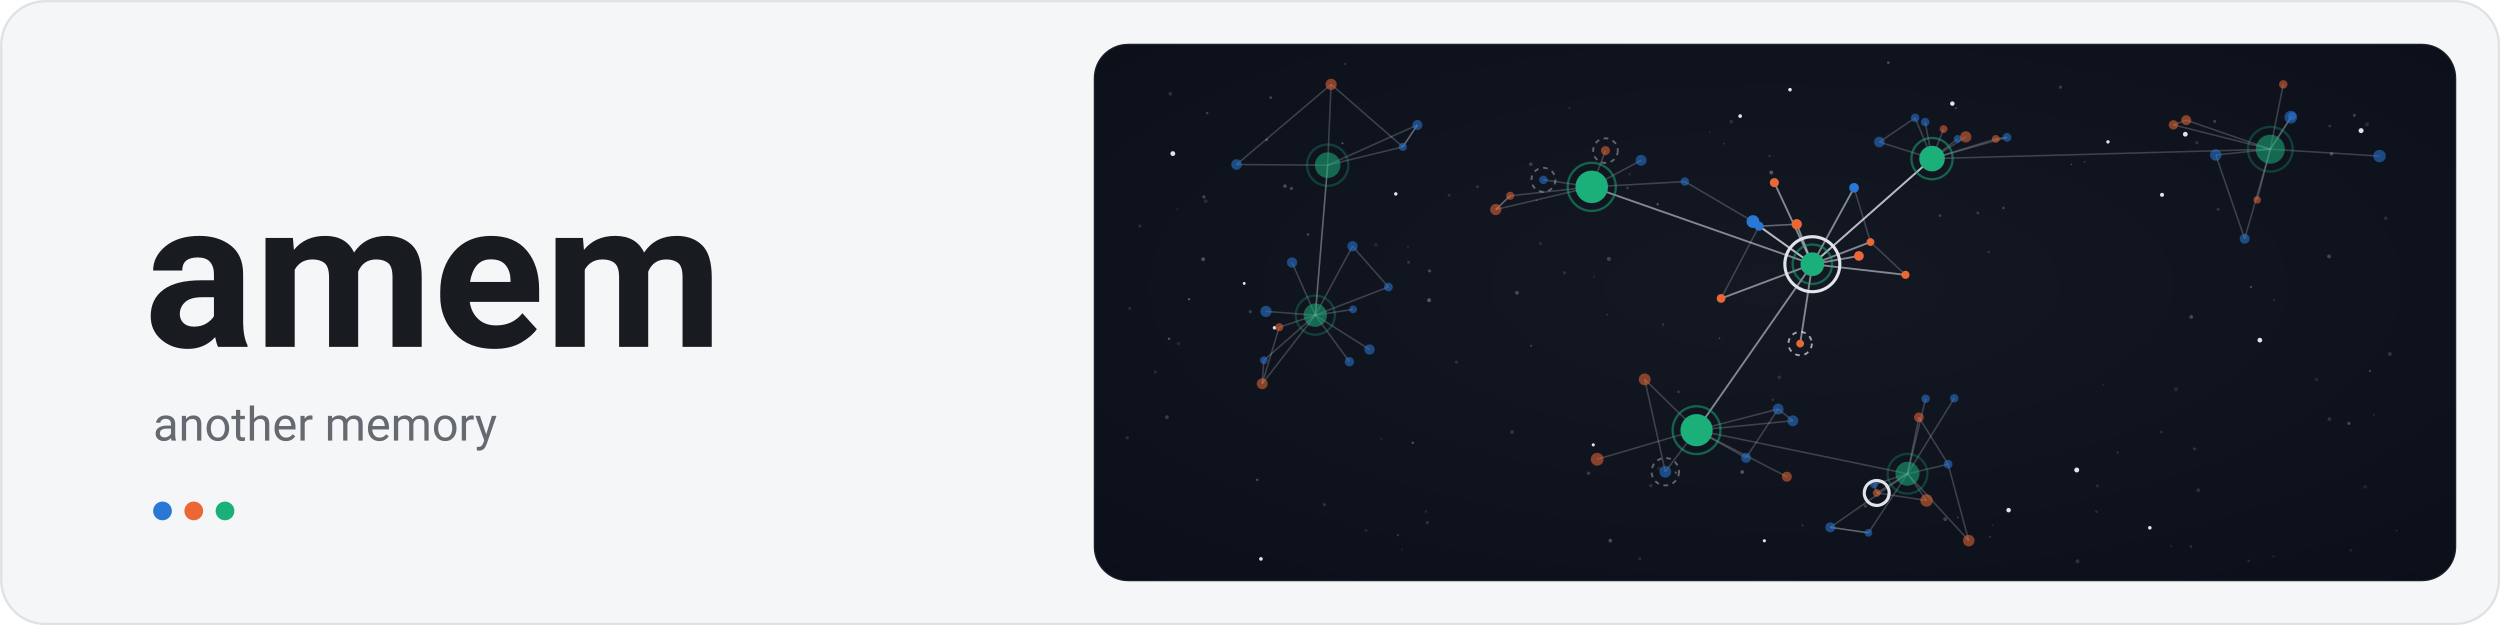
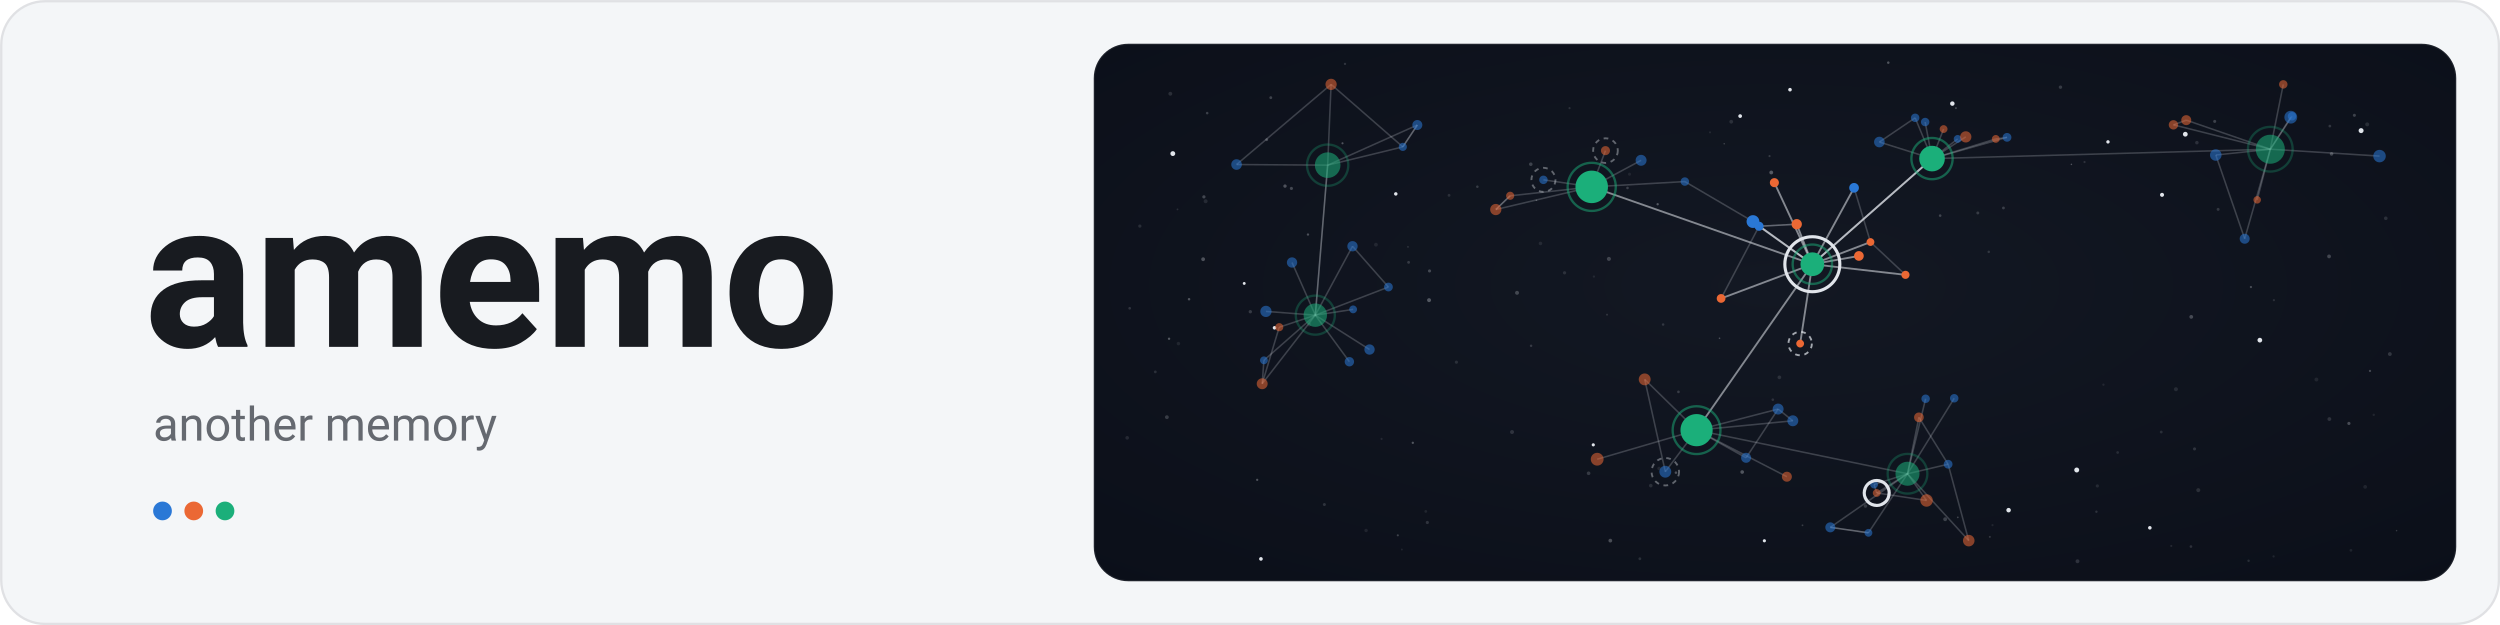
- <svg xmlns="http://www.w3.org/2000/svg" viewBox="0 0 1600 400" width="1600" height="400" role="img" aria-label="amem — another memory">
+ <svg xmlns="http://www.w3.org/2000/svg" viewBox="0 0 1600 400" width="1600" height="400" role="img" aria-label="amemo — another memory">
  <style>.sans{font-family:system-ui, -apple-system, 'Segoe UI', Roboto, 'Noto Sans', 'Helvetica Neue', Arial, sans-serif}.mono{font-family:ui-monospace, SFMono-Regular, 'SF Mono', Menlo, Consolas, 'Liberation Mono', monospace}@keyframes tw{0%,100%{opacity:.18}50%{opacity:.95}}.tw{animation:tw 4.8s ease-in-out infinite}@keyframes flash{0%{transform:scale(.6);opacity:.95}70%{opacity:0}100%{transform:scale(3.4);opacity:0}}.flash{transform-box:fill-box;transform-origin:center;animation:flash 5.2s ease-out infinite}@media (prefers-reduced-motion:reduce){.tw,.flash{animation:none}.flash{opacity:0}}</style>
  <defs>
    <radialGradient id="bsky" cx="50%" cy="45%" r="75%">
      <stop offset="0" stop-color="#131823" />
      <stop offset="1" stop-color="#0b0f19" />
    </radialGradient>
    <clipPath id="bclip">
      <rect x="700" y="28" width="872" height="344" rx="22" />
    </clipPath>
  </defs>
  <rect x="0.8" y="0.8" width="1598.5" height="398.5" rx="28" fill="#f4f6f8" stroke="#e0e1e4" stroke-width="1.5" />
  <rect x="700.0" y="28.0" width="872.0" height="344.0" rx="22" fill="url(#bsky)" />
  <g clip-path="url(#bclip)">
    <circle cx="770.5" cy="126.0" r="1.04" fill="#e1e5eb" opacity="0.25" />
    <circle cx="1282.2" cy="133.1" r="0.91" fill="#e1e5eb" opacity="0.20" />
    <circle cx="1108.0" cy="77.9" r="1.21" fill="#e1e5eb" opacity="0.13" />
    <circle cx="1533.8" cy="339.6" r="0.51" fill="#e1e5eb" opacity="0.19" />
    <circle cx="1402.2" cy="349.8" r="0.86" fill="#e1e5eb" opacity="0.15" />
    <circle cx="894.6" cy="342.6" r="0.67" fill="#e1e5eb" opacity="0.23" />
    <circle cx="837.9" cy="207.7" r="1.26" fill="#e1e5eb" opacity="0.11" />
    <circle cx="1402.4" cy="202.8" r="1.21" fill="#e1e5eb" opacity="0.26" />
    <circle cx="912.5" cy="327.3" r="0.89" fill="#e1e5eb" opacity="0.09" />
    <circle cx="723.0" cy="197.3" r="0.86" fill="#e1e5eb" opacity="0.16" />
    <circle cx="837.1" cy="150.1" r="0.75" fill="#e1e5eb" opacity="0.29" />
    <circle cx="721.4" cy="280.2" r="1.17" fill="#e1e5eb" opacity="0.11" />
    <circle cx="1490.8" cy="268.2" r="1.22" fill="#e1e5eb" opacity="0.15" />
    <circle cx="1029.7" cy="165.7" r="1.30" fill="#e1e5eb" opacity="0.23" />
    <circle cx="1020.1" cy="177.0" r="0.72" fill="#e1e5eb" opacity="0.09" />
    <circle cx="804.6" cy="307.1" r="0.73" fill="#e1e5eb" opacity="0.31" />
    <circle cx="927.4" cy="125.0" r="0.91" fill="#e1e5eb" opacity="0.13" />
    <circle cx="1030.6" cy="346.0" r="1.21" fill="#e1e5eb" opacity="0.28" />
    <circle cx="1244.9" cy="332.3" r="1.25" fill="#e1e5eb" opacity="0.22" />
    <circle cx="1318.7" cy="55.8" r="1.09" fill="#e1e5eb" opacity="0.19" />
    <circle cx="1346.2" cy="246.2" r="0.73" fill="#e1e5eb" opacity="0.09" />
    <circle cx="1491.1" cy="80.7" r="0.88" fill="#e1e5eb" opacity="0.17" />
    <circle cx="967.7" cy="276.5" r="1.28" fill="#e1e5eb" opacity="0.15" />
    <circle cx="1265.8" cy="136.3" r="0.95" fill="#e1e5eb" opacity="0.18" />
    <circle cx="859.2" cy="91.7" r="0.67" fill="#e1e5eb" opacity="0.31" />
    <circle cx="1133.6" cy="110.4" r="1.23" fill="#e1e5eb" opacity="0.33" />
    <circle cx="1094.4" cy="84.7" r="0.65" fill="#e1e5eb" opacity="0.10" />
    <circle cx="1004.5" cy="69.2" r="0.69" fill="#e1e5eb" opacity="0.14" />
    <circle cx="1193.9" cy="323.9" r="1.10" fill="#e1e5eb" opacity="0.18" />
    <circle cx="1064.4" cy="207.7" r="0.80" fill="#e1e5eb" opacity="0.16" />
    <circle cx="771.6" cy="128.8" r="1.27" fill="#e1e5eb" opacity="0.11" />
    <circle cx="1138.8" cy="241.5" r="1.19" fill="#e1e5eb" opacity="0.13" />
    <circle cx="945.5" cy="119.5" r="0.82" fill="#e1e5eb" opacity="0.19" />
    <circle cx="1513.7" cy="311.6" r="1.20" fill="#e1e5eb" opacity="0.09" />
    <circle cx="746.8" cy="267.0" r="1.22" fill="#e1e5eb" opacity="0.20" />
    <circle cx="1208.5" cy="40.1" r="0.81" fill="#e1e5eb" opacity="0.31" />
    <circle cx="1406.9" cy="313.7" r="1.28" fill="#e1e5eb" opacity="0.14" />
    <circle cx="810.7" cy="89.4" r="0.92" fill="#e1e5eb" opacity="0.25" />
    <circle cx="1503.3" cy="271.0" r="1.02" fill="#e1e5eb" opacity="0.27" />
    <circle cx="1100.5" cy="216.5" r="0.53" fill="#e1e5eb" opacity="0.28" />
    <circle cx="913.5" cy="334.4" r="1.02" fill="#e1e5eb" opacity="0.16" />
    <circle cx="826.5" cy="120.6" r="1.01" fill="#e1e5eb" opacity="0.25" />
    <circle cx="813.3" cy="62.5" r="0.92" fill="#e1e5eb" opacity="0.23" />
    <circle cx="1042.9" cy="111.5" r="0.98" fill="#e1e5eb" opacity="0.08" />
    <circle cx="970.9" cy="187.4" r="1.27" fill="#e1e5eb" opacity="0.24" />
    <circle cx="1455.3" cy="192.1" r="0.69" fill="#e1e5eb" opacity="0.14" />
    <circle cx="1519.2" cy="265.5" r="0.75" fill="#e1e5eb" opacity="0.09" />
    <circle cx="1134.6" cy="255.8" r="0.84" fill="#e1e5eb" opacity="0.14" />
    <circle cx="1275.2" cy="336.1" r="0.68" fill="#e1e5eb" opacity="0.09" />
    <circle cx="1001.3" cy="174.6" r="1.05" fill="#e1e5eb" opacity="0.13" />
    <circle cx="1383.2" cy="276.5" r="0.90" fill="#e1e5eb" opacity="0.13" />
    <circle cx="1526.9" cy="139.7" r="1.16" fill="#e1e5eb" opacity="0.14" />
    <circle cx="904.2" cy="283.4" r="0.74" fill="#e1e5eb" opacity="0.32" />
    <circle cx="1132.5" cy="99.9" r="0.68" fill="#e1e5eb" opacity="0.18" />
    <circle cx="1273.5" cy="343.6" r="0.62" fill="#e1e5eb" opacity="0.18" />
    <circle cx="897.2" cy="351.7" r="0.61" fill="#e1e5eb" opacity="0.09" />
    <circle cx="770.0" cy="165.9" r="1.22" fill="#e1e5eb" opacity="0.30" />
    <circle cx="1329.6" cy="359.2" r="1.25" fill="#e1e5eb" opacity="0.16" />
    <circle cx="874.3" cy="339.5" r="1.10" fill="#e1e5eb" opacity="0.09" />
    <circle cx="1272.8" cy="161.2" r="0.80" fill="#e1e5eb" opacity="0.16" />
    <circle cx="860.8" cy="40.9" r="0.72" fill="#e1e5eb" opacity="0.17" />
    <circle cx="1515.0" cy="79.6" r="1.27" fill="#e1e5eb" opacity="0.13" />
    <circle cx="1016.7" cy="302.9" r="1.16" fill="#e1e5eb" opacity="0.19" />
    <circle cx="761.0" cy="191.5" r="0.80" fill="#e1e5eb" opacity="0.31" />
    <circle cx="880.6" cy="156.6" r="1.22" fill="#e1e5eb" opacity="0.09" />
    <circle cx="1061.8" cy="299.8" r="1.11" fill="#e1e5eb" opacity="0.09" />
    <circle cx="749.0" cy="60.0" r="1.24" fill="#e1e5eb" opacity="0.14" />
    <circle cx="1341.7" cy="327.5" r="0.77" fill="#e1e5eb" opacity="0.15" />
    <circle cx="1516.8" cy="237.4" r="0.71" fill="#e1e5eb" opacity="0.26" />
    <circle cx="983.3" cy="128.2" r="0.50" fill="#e1e5eb" opacity="0.27" />
    <circle cx="1482.5" cy="242.9" r="1.25" fill="#e1e5eb" opacity="0.09" />
    <circle cx="914.6" cy="192.1" r="1.27" fill="#e1e5eb" opacity="0.32" />
    <circle cx="1041.6" cy="120.3" r="0.84" fill="#e1e5eb" opacity="0.20" />
    <circle cx="1492.2" cy="98.5" r="1.14" fill="#e1e5eb" opacity="0.26" />
    <circle cx="1404.5" cy="287.3" r="0.99" fill="#e1e5eb" opacity="0.16" />
    <circle cx="985.9" cy="155.8" r="1.13" fill="#e1e5eb" opacity="0.10" />
    <circle cx="884.2" cy="280.9" r="0.70" fill="#e1e5eb" opacity="0.10" />
    <circle cx="748.2" cy="216.8" r="0.76" fill="#e1e5eb" opacity="0.33" />
    <circle cx="1455.1" cy="356.1" r="0.71" fill="#e1e5eb" opacity="0.10" />
    <circle cx="800.2" cy="199.5" r="1.07" fill="#e1e5eb" opacity="0.19" />
    <circle cx="914.9" cy="173.4" r="1.00" fill="#e1e5eb" opacity="0.25" />
    <circle cx="1342.3" cy="311.0" r="1.03" fill="#e1e5eb" opacity="0.11" />
    <circle cx="1419.6" cy="134.0" r="0.95" fill="#e1e5eb" opacity="0.17" />
    <circle cx="1334.1" cy="103.7" r="0.70" fill="#e1e5eb" opacity="0.14" />
    <circle cx="847.6" cy="322.9" r="0.96" fill="#e1e5eb" opacity="0.16" />
    <circle cx="1049.5" cy="357.6" r="0.91" fill="#e1e5eb" opacity="0.14" />
    <circle cx="1392.6" cy="249.1" r="1.29" fill="#e1e5eb" opacity="0.11" />
    <circle cx="1115.0" cy="302.1" r="1.17" fill="#e1e5eb" opacity="0.31" />
    <circle cx="753.6" cy="134.0" r="0.60" fill="#e1e5eb" opacity="0.13" />
    <circle cx="1529.5" cy="226.6" r="1.24" fill="#e1e5eb" opacity="0.17" />
    <circle cx="1440.6" cy="183.7" r="0.71" fill="#e1e5eb" opacity="0.27" />
    <circle cx="1506.8" cy="73.8" r="0.98" fill="#e1e5eb" opacity="0.23" />
    <circle cx="901.1" cy="158.0" r="0.61" fill="#e1e5eb" opacity="0.13" />
    <circle cx="932.1" cy="231.8" r="1.02" fill="#e1e5eb" opacity="0.13" />
    <circle cx="729.5" cy="144.7" r="1.04" fill="#e1e5eb" opacity="0.13" />
    <circle cx="979.7" cy="105.1" r="1.14" fill="#e1e5eb" opacity="0.22" />
    <circle cx="772.6" cy="72.4" r="0.82" fill="#e1e5eb" opacity="0.22" />
    <circle cx="1251.8" cy="69.2" r="0.63" fill="#e1e5eb" opacity="0.25" />
    <circle cx="1060.9" cy="130.7" r="0.75" fill="#e1e5eb" opacity="0.32" />
    <circle cx="979.9" cy="221.3" r="0.79" fill="#e1e5eb" opacity="0.18" />
    <circle cx="1439.1" cy="358.9" r="0.79" fill="#e1e5eb" opacity="0.13" />
    <circle cx="1325.7" cy="105.2" r="0.50" fill="#e1e5eb" opacity="0.31" />
    <circle cx="1072.6" cy="302.5" r="0.82" fill="#e1e5eb" opacity="0.30" />
    <circle cx="1103.5" cy="92.0" r="0.51" fill="#e1e5eb" opacity="0.22" />
    <circle cx="1253.0" cy="331.1" r="0.57" fill="#e1e5eb" opacity="0.24" />
    <circle cx="1028.5" cy="201.4" r="0.62" fill="#e1e5eb" opacity="0.15" />
    <circle cx="1153.6" cy="336.2" r="0.59" fill="#e1e5eb" opacity="0.20" />
    <circle cx="1389.6" cy="349.4" r="0.66" fill="#e1e5eb" opacity="0.11" />
    <circle cx="1504.6" cy="352.2" r="0.89" fill="#e1e5eb" opacity="0.09" />
    <circle cx="1490.6" cy="164.1" r="1.22" fill="#e1e5eb" opacity="0.24" />
    <circle cx="1406.0" cy="91.3" r="1.13" fill="#e1e5eb" opacity="0.14" />
    <circle cx="1056.5" cy="310.8" r="1.16" fill="#e1e5eb" opacity="0.13" />
    <circle cx="901.5" cy="167.9" r="0.91" fill="#e1e5eb" opacity="0.18" />
    <circle cx="822.4" cy="119.1" r="1.08" fill="#e1e5eb" opacity="0.30" />
    <circle cx="754.2" cy="219.9" r="1.11" fill="#e1e5eb" opacity="0.09" />
    <circle cx="1417.4" cy="77.7" r="0.98" fill="#e1e5eb" opacity="0.22" />
    <circle cx="1241.7" cy="138.0" r="0.84" fill="#e1e5eb" opacity="0.23" />
    <circle cx="1074.2" cy="250.8" r="0.86" fill="#e1e5eb" opacity="0.19" />
    <circle cx="739.4" cy="238.0" r="0.89" fill="#e1e5eb" opacity="0.14" />
    <circle cx="1355.3" cy="289.6" r="0.87" fill="#e1e5eb" opacity="0.12" />
    <circle class="tw" style="animation-delay:-0.64s" cx="1113.7" cy="74.3" r="1.20" fill="#e1e5eb" />
    <circle class="tw" style="animation-delay:-2.55s" cx="796.3" cy="181.4" r="0.93" fill="#e1e5eb" />
    <circle class="tw" style="animation-delay:-3.67s" cx="1249.5" cy="66.3" r="1.44" fill="#e1e5eb" />
    <circle class="tw" style="animation-delay:-2.52s" cx="1145.6" cy="57.4" r="1.16" fill="#e1e5eb" />
    <circle class="tw" style="animation-delay:-4.29s" cx="1511.1" cy="83.6" r="1.60" fill="#e1e5eb" />
    <circle class="tw" style="animation-delay:-0.97s" cx="1329.1" cy="300.8" r="1.59" fill="#e1e5eb" />
    <circle class="tw" style="animation-delay:-4.58s" cx="1129.2" cy="346.1" r="1.02" fill="#e1e5eb" />
    <circle class="tw" style="animation-delay:-0.33s" cx="1375.9" cy="337.8" r="1.15" fill="#e1e5eb" />
    <circle class="tw" style="animation-delay:-4.48s" cx="1349.1" cy="90.8" r="1.09" fill="#e1e5eb" />
    <circle class="tw" style="animation-delay:-2.51s" cx="1398.6" cy="85.9" r="1.54" fill="#e1e5eb" />
    <circle class="tw" style="animation-delay:-2.53s" cx="893.3" cy="124.1" r="1.12" fill="#e1e5eb" />
    <circle class="tw" style="animation-delay:-0.81s" cx="750.6" cy="98.3" r="1.56" fill="#e1e5eb" />
    <circle class="tw" style="animation-delay:-0.84s" cx="1285.5" cy="326.5" r="1.45" fill="#e1e5eb" />
    <circle class="tw" style="animation-delay:-3.18s" cx="815.7" cy="209.8" r="1.15" fill="#e1e5eb" />
    <circle class="tw" style="animation-delay:-2.90s" cx="1446.3" cy="217.7" r="1.52" fill="#e1e5eb" />
    <circle class="tw" style="animation-delay:-3.15s" cx="807.0" cy="357.7" r="1.18" fill="#e1e5eb" />
    <circle class="tw" style="animation-delay:-4.95s" cx="1383.7" cy="124.7" r="1.30" fill="#e1e5eb" />
    <circle class="tw" style="animation-delay:-2.21s" cx="1019.7" cy="284.7" r="1.02" fill="#e1e5eb" />
    <line x1="808.9" y1="230.6" x2="841.8" y2="201.7" stroke="#e1e5eb" stroke-width="1" opacity="0.22" />
    <line x1="1228.1" y1="267.1" x2="1220.8" y2="303.2" stroke="#e1e5eb" stroke-width="1" opacity="0.22" />
    <line x1="1149.9" y1="143.5" x2="1159.9" y2="169.1" stroke="#e1e5eb" stroke-width="1.2" opacity="0.55" />
    <line x1="1436.6" y1="152.8" x2="1453.0" y2="95.5" stroke="#e1e5eb" stroke-width="1" opacity="0.22" />
    <line x1="1197.1" y1="154.9" x2="1159.9" y2="169.1" stroke="#e1e5eb" stroke-width="1.2" opacity="0.55" />
    <line x1="1065.8" y1="301.9" x2="1085.8" y2="275.3" stroke="#e1e5eb" stroke-width="1" opacity="0.22" />
    <line x1="1277.3" y1="88.9" x2="1236.5" y2="101.5" stroke="#e1e5eb" stroke-width="1" opacity="0.22" />
    <line x1="1444.6" y1="127.9" x2="1453.0" y2="95.5" stroke="#e1e5eb" stroke-width="1" opacity="0.22" />
    <line x1="1125.8" y1="144.8" x2="1159.9" y2="169.1" stroke="#e1e5eb" stroke-width="1.2" opacity="0.55" />
    <line x1="1171.4" y1="337.5" x2="1220.8" y2="303.2" stroke="#e1e5eb" stroke-width="1" opacity="0.22" />
    <line x1="1186.6" y1="120.2" x2="1159.9" y2="169.1" stroke="#e1e5eb" stroke-width="1.2" opacity="0.55" />
    <line x1="1246.8" y1="297.1" x2="1220.8" y2="303.2" stroke="#e1e5eb" stroke-width="1" opacity="0.22" />
    <line x1="1466.9" y1="74.4" x2="1453.0" y2="95.5" stroke="#e1e5eb" stroke-width="1" opacity="0.22" />
    <line x1="1138.0" y1="261.8" x2="1085.8" y2="275.3" stroke="#e1e5eb" stroke-width="1" opacity="0.22" />
    <line x1="957.3" y1="134.1" x2="1018.7" y2="119.6" stroke="#e1e5eb" stroke-width="1" opacity="0.22" />
    <line x1="1201.1" y1="315.5" x2="1220.8" y2="303.2" stroke="#e1e5eb" stroke-width="1" opacity="0.22" />
    <line x1="818.7" y1="209.4" x2="841.8" y2="201.7" stroke="#e1e5eb" stroke-width="1" opacity="0.22" />
    <line x1="1284.5" y1="87.9" x2="1236.5" y2="101.5" stroke="#e1e5eb" stroke-width="1" opacity="0.22" />
    <line x1="897.8" y1="94.0" x2="849.7" y2="105.7" stroke="#e1e5eb" stroke-width="1" opacity="0.22" />
    <line x1="1418.1" y1="99.2" x2="1453.0" y2="95.5" stroke="#e1e5eb" stroke-width="1" opacity="0.22" />
    <line x1="1466.1" y1="75.0" x2="1453.0" y2="95.5" stroke="#e1e5eb" stroke-width="1" opacity="0.22" />
    <line x1="1135.6" y1="116.9" x2="1159.9" y2="169.1" stroke="#e1e5eb" stroke-width="1.2" opacity="0.55" />
    <line x1="1225.7" y1="75.4" x2="1236.5" y2="101.5" stroke="#e1e5eb" stroke-width="1" opacity="0.22" />
    <line x1="1052.6" y1="242.8" x2="1085.8" y2="275.3" stroke="#e1e5eb" stroke-width="1" opacity="0.22" />
    <line x1="865.6" y1="157.6" x2="841.8" y2="201.7" stroke="#e1e5eb" stroke-width="1" opacity="0.22" />
    <line x1="1078.3" y1="116.2" x2="1018.7" y2="119.6" stroke="#e1e5eb" stroke-width="1" opacity="0.22" />
    <line x1="1022.2" y1="293.9" x2="1085.8" y2="275.3" stroke="#e1e5eb" stroke-width="1" opacity="0.22" />
    <line x1="876.5" y1="223.7" x2="841.8" y2="201.7" stroke="#e1e5eb" stroke-width="1" opacity="0.22" />
    <line x1="966.5" y1="125.3" x2="1018.7" y2="119.6" stroke="#e1e5eb" stroke-width="1" opacity="0.22" />
    <line x1="1232.4" y1="255.2" x2="1220.8" y2="303.2" stroke="#e1e5eb" stroke-width="1" opacity="0.22" />
    <line x1="1143.6" y1="305.1" x2="1085.8" y2="275.3" stroke="#e1e5eb" stroke-width="1" opacity="0.22" />
    <line x1="1232.1" y1="78.1" x2="1236.5" y2="101.5" stroke="#e1e5eb" stroke-width="1" opacity="0.22" />
    <line x1="1121.9" y1="141.8" x2="1159.9" y2="169.1" stroke="#e1e5eb" stroke-width="1.2" opacity="0.55" />
    <line x1="1219.5" y1="175.9" x2="1159.9" y2="169.1" stroke="#e1e5eb" stroke-width="1.2" opacity="0.55" />
    <line x1="1101.5" y1="191.0" x2="1159.9" y2="169.1" stroke="#e1e5eb" stroke-width="1.2" opacity="0.55" />
    <line x1="791.4" y1="105.3" x2="849.7" y2="105.7" stroke="#e1e5eb" stroke-width="1" opacity="0.22" />
    <line x1="1050.3" y1="102.6" x2="1018.7" y2="119.6" stroke="#e1e5eb" stroke-width="1" opacity="0.22" />
    <line x1="1250.7" y1="254.9" x2="1220.8" y2="303.2" stroke="#e1e5eb" stroke-width="1" opacity="0.22" />
    <line x1="1461.3" y1="54.0" x2="1453.0" y2="95.5" stroke="#e1e5eb" stroke-width="1" opacity="0.22" />
    <line x1="1202.8" y1="90.9" x2="1236.5" y2="101.5" stroke="#e1e5eb" stroke-width="1" opacity="0.22" />
    <line x1="1252.9" y1="88.9" x2="1236.5" y2="101.5" stroke="#e1e5eb" stroke-width="1" opacity="0.22" />
    <line x1="1399.2" y1="76.9" x2="1453.0" y2="95.5" stroke="#e1e5eb" stroke-width="1" opacity="0.22" />
    <line x1="826.9" y1="168.0" x2="841.8" y2="201.7" stroke="#e1e5eb" stroke-width="1" opacity="0.22" />
    <line x1="907.1" y1="80.0" x2="849.7" y2="105.7" stroke="#e1e5eb" stroke-width="1" opacity="0.22" />
    <line x1="1199.4" y1="310.1" x2="1220.8" y2="303.2" stroke="#e1e5eb" stroke-width="1" opacity="0.22" />
    <line x1="1258.1" y1="87.6" x2="1236.5" y2="101.5" stroke="#e1e5eb" stroke-width="1" opacity="0.22" />
    <line x1="1189.7" y1="163.8" x2="1159.9" y2="169.1" stroke="#e1e5eb" stroke-width="1.2" opacity="0.55" />
    <line x1="863.6" y1="231.5" x2="841.8" y2="201.7" stroke="#e1e5eb" stroke-width="1" opacity="0.22" />
    <line x1="1117.5" y1="293.0" x2="1085.8" y2="275.3" stroke="#e1e5eb" stroke-width="1" opacity="0.22" />
    <line x1="1195.8" y1="341.0" x2="1220.8" y2="303.2" stroke="#e1e5eb" stroke-width="1" opacity="0.22" />
    <line x1="866.0" y1="198.0" x2="841.8" y2="201.7" stroke="#e1e5eb" stroke-width="1" opacity="0.22" />
    <line x1="851.9" y1="54.0" x2="849.7" y2="105.7" stroke="#e1e5eb" stroke-width="1" opacity="0.22" />
    <line x1="1260.0" y1="346.0" x2="1220.8" y2="303.2" stroke="#e1e5eb" stroke-width="1" opacity="0.22" />
    <line x1="1027.5" y1="96.4" x2="1018.7" y2="119.6" stroke="#e1e5eb" stroke-width="1" opacity="0.22" />
    <line x1="1243.9" y1="82.6" x2="1236.5" y2="101.5" stroke="#e1e5eb" stroke-width="1" opacity="0.22" />
    <line x1="1522.9" y1="99.9" x2="1453.0" y2="95.5" stroke="#e1e5eb" stroke-width="1" opacity="0.22" />
    <line x1="987.8" y1="115.1" x2="1018.7" y2="119.6" stroke="#e1e5eb" stroke-width="1" opacity="0.22" />
    <line x1="888.6" y1="183.7" x2="841.8" y2="201.7" stroke="#e1e5eb" stroke-width="1" opacity="0.22" />
    <line x1="1152.1" y1="219.9" x2="1159.9" y2="169.1" stroke="#e1e5eb" stroke-width="1.2" opacity="0.55" />
    <line x1="810.2" y1="199.3" x2="841.8" y2="201.7" stroke="#e1e5eb" stroke-width="1" opacity="0.22" />
    <line x1="1391.0" y1="79.9" x2="1453.0" y2="95.5" stroke="#e1e5eb" stroke-width="1" opacity="0.22" />
    <line x1="807.8" y1="245.6" x2="841.8" y2="201.7" stroke="#e1e5eb" stroke-width="1" opacity="0.22" />
    <line x1="1147.4" y1="269.3" x2="1085.8" y2="275.3" stroke="#e1e5eb" stroke-width="1" opacity="0.22" />
    <line x1="1233.0" y1="320.3" x2="1220.8" y2="303.2" stroke="#e1e5eb" stroke-width="1" opacity="0.22" />
    <line x1="808.9" y1="230.6" x2="807.8" y2="245.6" stroke="#e1e5eb" stroke-width="1" opacity="0.22" />
    <line x1="1149.9" y1="143.5" x2="1125.8" y2="144.8" stroke="#e1e5eb" stroke-width="1" opacity="0.22" />
    <line x1="1436.6" y1="152.8" x2="1418.1" y2="99.2" stroke="#e1e5eb" stroke-width="1" opacity="0.22" />
    <line x1="1197.1" y1="154.9" x2="1219.5" y2="175.9" stroke="#e1e5eb" stroke-width="1" opacity="0.22" />
    <line x1="1125.8" y1="144.8" x2="1149.9" y2="143.5" stroke="#e1e5eb" stroke-width="1" opacity="0.22" />
    <line x1="1171.4" y1="337.5" x2="1195.8" y2="341.0" stroke="#e1e5eb" stroke-width="1" opacity="0.22" />
    <line x1="1186.6" y1="120.2" x2="1197.1" y2="154.9" stroke="#e1e5eb" stroke-width="1" opacity="0.22" />
    <line x1="1246.8" y1="297.1" x2="1228.1" y2="267.1" stroke="#e1e5eb" stroke-width="1" opacity="0.22" />
    <line x1="1138.0" y1="261.8" x2="1147.4" y2="269.3" stroke="#e1e5eb" stroke-width="1" opacity="0.22" />
    <line x1="957.3" y1="134.1" x2="966.5" y2="125.3" stroke="#e1e5eb" stroke-width="1" opacity="0.22" />
    <line x1="1201.1" y1="315.5" x2="1199.4" y2="310.1" stroke="#e1e5eb" stroke-width="1" opacity="0.22" />
    <line x1="1284.5" y1="87.9" x2="1277.3" y2="88.9" stroke="#e1e5eb" stroke-width="1" opacity="0.22" />
    <line x1="897.8" y1="94.0" x2="907.1" y2="80.0" stroke="#e1e5eb" stroke-width="1" opacity="0.22" />
    <line x1="1052.6" y1="242.8" x2="1065.8" y2="301.9" stroke="#e1e5eb" stroke-width="1" opacity="0.22" />
    <line x1="865.6" y1="157.6" x2="888.6" y2="183.7" stroke="#e1e5eb" stroke-width="1" opacity="0.22" />
    <line x1="1078.3" y1="116.2" x2="1121.9" y2="141.8" stroke="#e1e5eb" stroke-width="1" opacity="0.22" />
    <line x1="966.5" y1="125.3" x2="957.3" y2="134.1" stroke="#e1e5eb" stroke-width="1" opacity="0.22" />
    <line x1="1101.5" y1="191.0" x2="1125.8" y2="144.8" stroke="#e1e5eb" stroke-width="1" opacity="0.22" />
    <line x1="791.4" y1="105.3" x2="851.9" y2="54.0" stroke="#e1e5eb" stroke-width="1" opacity="0.22" />
    <line x1="1202.8" y1="90.9" x2="1225.7" y2="75.4" stroke="#e1e5eb" stroke-width="1" opacity="0.22" />
    <line x1="907.1" y1="80.0" x2="897.8" y2="94.0" stroke="#e1e5eb" stroke-width="1" opacity="0.22" />
    <line x1="1117.5" y1="293.0" x2="1138.0" y2="261.8" stroke="#e1e5eb" stroke-width="1" opacity="0.22" />
    <line x1="1195.8" y1="341.0" x2="1171.4" y2="337.5" stroke="#e1e5eb" stroke-width="1" opacity="0.22" />
    <line x1="851.9" y1="54.0" x2="897.8" y2="94.0" stroke="#e1e5eb" stroke-width="1" opacity="0.22" />
    <line x1="1260.0" y1="346.0" x2="1246.8" y2="297.1" stroke="#e1e5eb" stroke-width="1" opacity="0.22" />
    <line x1="1391.0" y1="79.9" x2="1399.2" y2="76.9" stroke="#e1e5eb" stroke-width="1" opacity="0.22" />
    <line x1="807.8" y1="245.6" x2="818.7" y2="209.4" stroke="#e1e5eb" stroke-width="1" opacity="0.22" />
    <line x1="1233.0" y1="320.3" x2="1201.1" y2="315.5" stroke="#e1e5eb" stroke-width="1" opacity="0.22" />
    <line x1="1018.7" y1="119.6" x2="1159.9" y2="169.1" stroke="#e1e5eb" stroke-width="1.2" opacity="0.55" />
    <line x1="1236.5" y1="101.5" x2="1159.9" y2="169.1" stroke="#e1e5eb" stroke-width="1.2" opacity="0.55" />
    <line x1="1159.9" y1="169.1" x2="1236.5" y2="101.5" stroke="#e1e5eb" stroke-width="1.2" opacity="0.55" />
    <line x1="841.8" y1="201.7" x2="849.7" y2="105.7" stroke="#e1e5eb" stroke-width="1" opacity="0.22" />
    <line x1="849.7" y1="105.7" x2="841.8" y2="201.7" stroke="#e1e5eb" stroke-width="1" opacity="0.22" />
    <line x1="1085.8" y1="275.3" x2="1159.9" y2="169.1" stroke="#e1e5eb" stroke-width="1.2" opacity="0.55" />
    <line x1="1220.8" y1="303.2" x2="1085.8" y2="275.3" stroke="#e1e5eb" stroke-width="1" opacity="0.22" />
    <line x1="1453.0" y1="95.5" x2="1236.5" y2="101.5" stroke="#e1e5eb" stroke-width="1" opacity="0.22" />
    <circle cx="1018.7" cy="119.6" r="15.4" fill="none" stroke="#1baf7a" stroke-width="1.5" opacity="0.50" />
    <circle cx="1018.7" cy="119.6" r="10.4" fill="#1baf7a" opacity="1" />
    <circle cx="1236.5" cy="101.5" r="13.2" fill="none" stroke="#1baf7a" stroke-width="1.5" opacity="0.50" />
    <circle cx="1236.5" cy="101.5" r="8.2" fill="#1baf7a" opacity="1" />
    <circle cx="1159.9" cy="169.1" r="12.6" fill="none" stroke="#1baf7a" stroke-width="1.5" opacity="0.50" />
    <circle cx="1159.9" cy="169.1" r="7.6" fill="#1baf7a" opacity="1" />
    <circle cx="841.8" cy="201.7" r="12.5" fill="none" stroke="#1baf7a" stroke-width="1.5" opacity="0.28" />
    <circle cx="841.8" cy="201.7" r="7.5" fill="#1baf7a" opacity="0.55" />
    <circle cx="849.7" cy="105.7" r="13.2" fill="none" stroke="#1baf7a" stroke-width="1.5" opacity="0.28" />
    <circle cx="849.7" cy="105.7" r="8.2" fill="#1baf7a" opacity="0.55" />
    <circle cx="1085.8" cy="275.3" r="15.3" fill="none" stroke="#1baf7a" stroke-width="1.5" opacity="0.50" />
    <circle cx="1085.8" cy="275.3" r="10.3" fill="#1baf7a" opacity="1" />
    <circle cx="1220.8" cy="303.2" r="12.7" fill="none" stroke="#1baf7a" stroke-width="1.5" opacity="0.28" />
    <circle cx="1220.8" cy="303.2" r="7.7" fill="#1baf7a" opacity="0.55" />
    <circle cx="1453.0" cy="95.5" r="14.3" fill="none" stroke="#1baf7a" stroke-width="1.5" opacity="0.28" />
    <circle cx="1453.0" cy="95.5" r="9.3" fill="#1baf7a" opacity="0.55" />
    <circle cx="808.9" cy="230.6" r="2.5" fill="#2a78d6" opacity="0.55" />
    <circle cx="1228.1" cy="267.1" r="3.1" fill="#eb6834" opacity="0.55" />
    <circle cx="1149.9" cy="143.5" r="3.3" fill="#eb6834" opacity="1" />
    <circle cx="1436.6" cy="152.8" r="3.2" fill="#2a78d6" opacity="0.55" />
    <circle cx="1197.1" cy="154.9" r="2.5" fill="#eb6834" opacity="1" />
    <circle cx="1065.8" cy="301.9" r="3.8" fill="#2a78d6" opacity="0.55" />
    <circle cx="1065.8" cy="301.9" r="8.8" fill="none" stroke="#e1e5eb" stroke-width="1.2" stroke-dasharray="3 3" opacity="0.39" />
    <circle cx="1277.3" cy="88.9" r="2.5" fill="#eb6834" opacity="0.55" />
    <circle cx="1444.6" cy="127.9" r="2.4" fill="#eb6834" opacity="0.55" />
    <circle cx="1125.8" cy="144.8" r="2.9" fill="#2a78d6" opacity="1" />
    <circle cx="1171.4" cy="337.5" r="3.2" fill="#2a78d6" opacity="0.55" />
    <circle cx="1186.6" cy="120.2" r="3.1" fill="#2a78d6" opacity="1" />
    <circle cx="1246.8" cy="297.1" r="2.8" fill="#2a78d6" opacity="0.55" />
    <circle cx="1466.9" cy="74.4" r="2.7" fill="#2a78d6" opacity="0.55" />
    <circle cx="1138.0" cy="261.8" r="3.5" fill="#2a78d6" opacity="0.55" />
    <circle cx="957.3" cy="134.1" r="3.6" fill="#eb6834" opacity="0.55" />
    <circle cx="1201.1" cy="315.5" r="2.5" fill="#eb6834" opacity="0.55" />
    <circle cx="1201.1" cy="315.5" r="7.5" fill="none" stroke="#e1e5eb" stroke-width="1.2" stroke-dasharray="3 3" opacity="0.39" />
    <circle cx="818.7" cy="209.4" r="2.6" fill="#eb6834" opacity="0.55" />
    <circle cx="1284.5" cy="87.9" r="2.8" fill="#2a78d6" opacity="0.55" />
    <circle cx="897.8" cy="94.0" r="2.6" fill="#2a78d6" opacity="0.55" />
    <circle cx="1418.1" cy="99.2" r="3.7" fill="#2a78d6" opacity="0.55" />
    <circle cx="1466.1" cy="75.0" r="4.1" fill="#2a78d6" opacity="0.55" />
    <circle cx="1135.6" cy="116.9" r="2.9" fill="#eb6834" opacity="1" />
    <circle cx="1225.7" cy="75.4" r="2.7" fill="#2a78d6" opacity="0.55" />
    <circle cx="1052.6" cy="242.8" r="3.8" fill="#eb6834" opacity="0.55" />
    <circle cx="865.6" cy="157.6" r="3.3" fill="#2a78d6" opacity="0.55" />
    <circle cx="1078.3" cy="116.2" r="2.7" fill="#2a78d6" opacity="0.55" />
    <circle cx="1022.2" cy="293.9" r="4.1" fill="#eb6834" opacity="0.55" />
    <circle cx="876.5" cy="223.7" r="3.3" fill="#2a78d6" opacity="0.55" />
    <circle cx="966.5" cy="125.3" r="2.6" fill="#eb6834" opacity="0.55" />
    <circle cx="1232.4" cy="255.2" r="2.7" fill="#2a78d6" opacity="0.55" />
    <circle cx="1143.6" cy="305.1" r="3.2" fill="#eb6834" opacity="0.55" />
    <circle cx="1232.1" cy="78.1" r="2.7" fill="#2a78d6" opacity="0.55" />
    <circle cx="1121.9" cy="141.8" r="4.1" fill="#2a78d6" opacity="1" />
    <circle cx="1219.5" cy="175.9" r="2.6" fill="#eb6834" opacity="1" />
    <circle cx="1101.5" cy="191.0" r="2.8" fill="#eb6834" opacity="1" />
    <circle cx="791.4" cy="105.3" r="3.4" fill="#2a78d6" opacity="0.55" />
    <circle cx="1050.3" cy="102.6" r="3.5" fill="#2a78d6" opacity="0.55" />
    <circle cx="1250.7" cy="254.9" r="2.7" fill="#2a78d6" opacity="0.55" />
    <circle cx="1461.3" cy="54.0" r="2.7" fill="#eb6834" opacity="0.55" />
    <circle cx="1202.8" cy="90.9" r="3.4" fill="#2a78d6" opacity="0.55" />
    <circle cx="1252.9" cy="88.9" r="2.5" fill="#2a78d6" opacity="0.55" />
    <circle cx="1399.2" cy="76.9" r="3.2" fill="#eb6834" opacity="0.55" />
    <circle cx="826.9" cy="168.0" r="3.3" fill="#2a78d6" opacity="0.55" />
    <circle cx="907.1" cy="80.0" r="3.2" fill="#2a78d6" opacity="0.55" />
    <circle cx="1199.4" cy="310.1" r="2.5" fill="#2a78d6" opacity="0.55" />
    <circle cx="1258.1" cy="87.6" r="3.6" fill="#eb6834" opacity="0.55" />
    <circle cx="1189.7" cy="163.8" r="3.1" fill="#eb6834" opacity="1" />
    <circle cx="863.6" cy="231.5" r="3.0" fill="#2a78d6" opacity="0.55" />
    <circle cx="1117.5" cy="293.0" r="3.2" fill="#2a78d6" opacity="0.55" />
    <circle cx="1195.8" cy="341.0" r="2.5" fill="#2a78d6" opacity="0.55" />
    <circle cx="866.0" cy="198.0" r="2.5" fill="#2a78d6" opacity="0.55" />
    <circle cx="851.9" cy="54.0" r="3.6" fill="#eb6834" opacity="0.55" />
    <circle cx="1260.0" cy="346.0" r="3.7" fill="#eb6834" opacity="0.55" />
    <circle cx="1027.5" cy="96.4" r="2.9" fill="#eb6834" opacity="0.55" />
    <circle cx="1027.5" cy="96.4" r="7.9" fill="none" stroke="#e1e5eb" stroke-width="1.2" stroke-dasharray="3 3" opacity="0.39" />
    <circle cx="1243.9" cy="82.6" r="2.5" fill="#eb6834" opacity="0.55" />
    <circle cx="1522.9" cy="99.9" r="4.0" fill="#2a78d6" opacity="0.55" />
    <circle cx="987.8" cy="115.1" r="2.7" fill="#2a78d6" opacity="0.55" />
    <circle cx="987.8" cy="115.1" r="7.7" fill="none" stroke="#e1e5eb" stroke-width="1.2" stroke-dasharray="3 3" opacity="0.39" />
    <circle cx="888.6" cy="183.7" r="2.8" fill="#2a78d6" opacity="0.55" />
    <circle cx="1152.1" cy="219.9" r="2.5" fill="#eb6834" opacity="1" />
    <circle cx="1152.1" cy="219.9" r="7.5" fill="none" stroke="#e1e5eb" stroke-width="1.2" stroke-dasharray="3 3" opacity="0.70" />
    <circle cx="810.2" cy="199.3" r="3.6" fill="#2a78d6" opacity="0.55" />
    <circle cx="1391.0" cy="79.9" r="3.0" fill="#eb6834" opacity="0.55" />
    <circle cx="807.8" cy="245.6" r="3.5" fill="#eb6834" opacity="0.55" />
    <circle cx="1147.4" cy="269.3" r="3.5" fill="#2a78d6" opacity="0.55" />
    <circle cx="1233.0" cy="320.3" r="4.0" fill="#eb6834" opacity="0.55" />
    <circle cx="1159.9" cy="169.1" r="17.6" fill="none" stroke="#e1e5eb" stroke-width="2" />
    <circle class="flash" cx="1201.1" cy="315.5" r="8" fill="none" stroke="#e1e5eb" stroke-width="2" />
  </g>
  <rect x="700.0" y="28.0" width="872.0" height="344.0" rx="22" fill="none" stroke="#ffffff14" stroke-width="1.5" />
-   <text x="92.0" y="222.0" class="sans" font-size="132" font-weight="600" fill="#181b20" text-anchor="start" opacity="1.0">amem</text>
+   <text x="92.0" y="222.0" class="sans" font-size="132" font-weight="600" fill="#181b20" text-anchor="start" opacity="1.0">amemo</text>
  <text x="98.0" y="282.0" class="sans" font-size="30" font-weight="400" fill="#656970" text-anchor="start" opacity="1.0">another memory</text>
  <circle cx="104" cy="327" r="6" fill="#2a78d6" />
  <circle cx="124" cy="327" r="6" fill="#eb6834" />
  <circle cx="144" cy="327" r="6" fill="#1baf7a" />
</svg>
